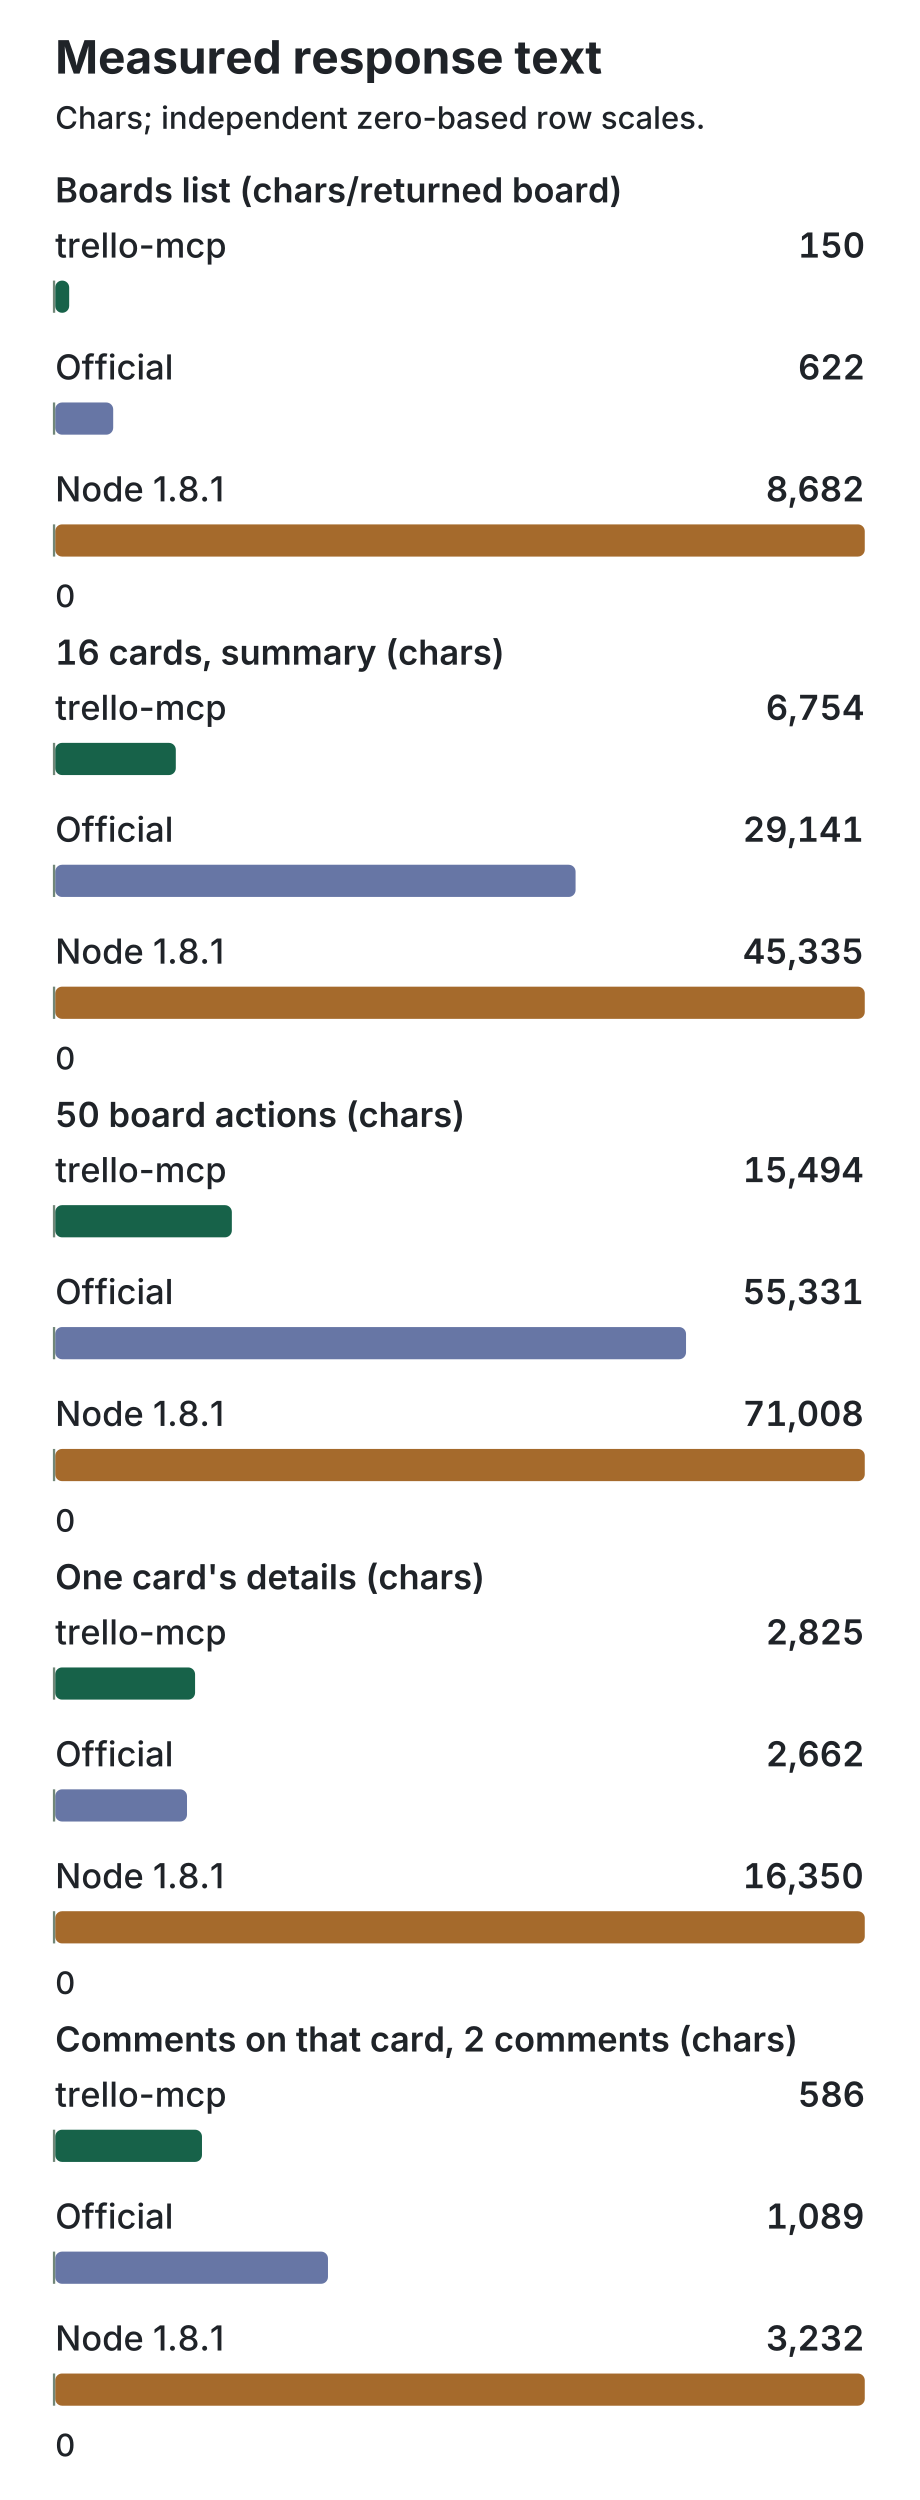
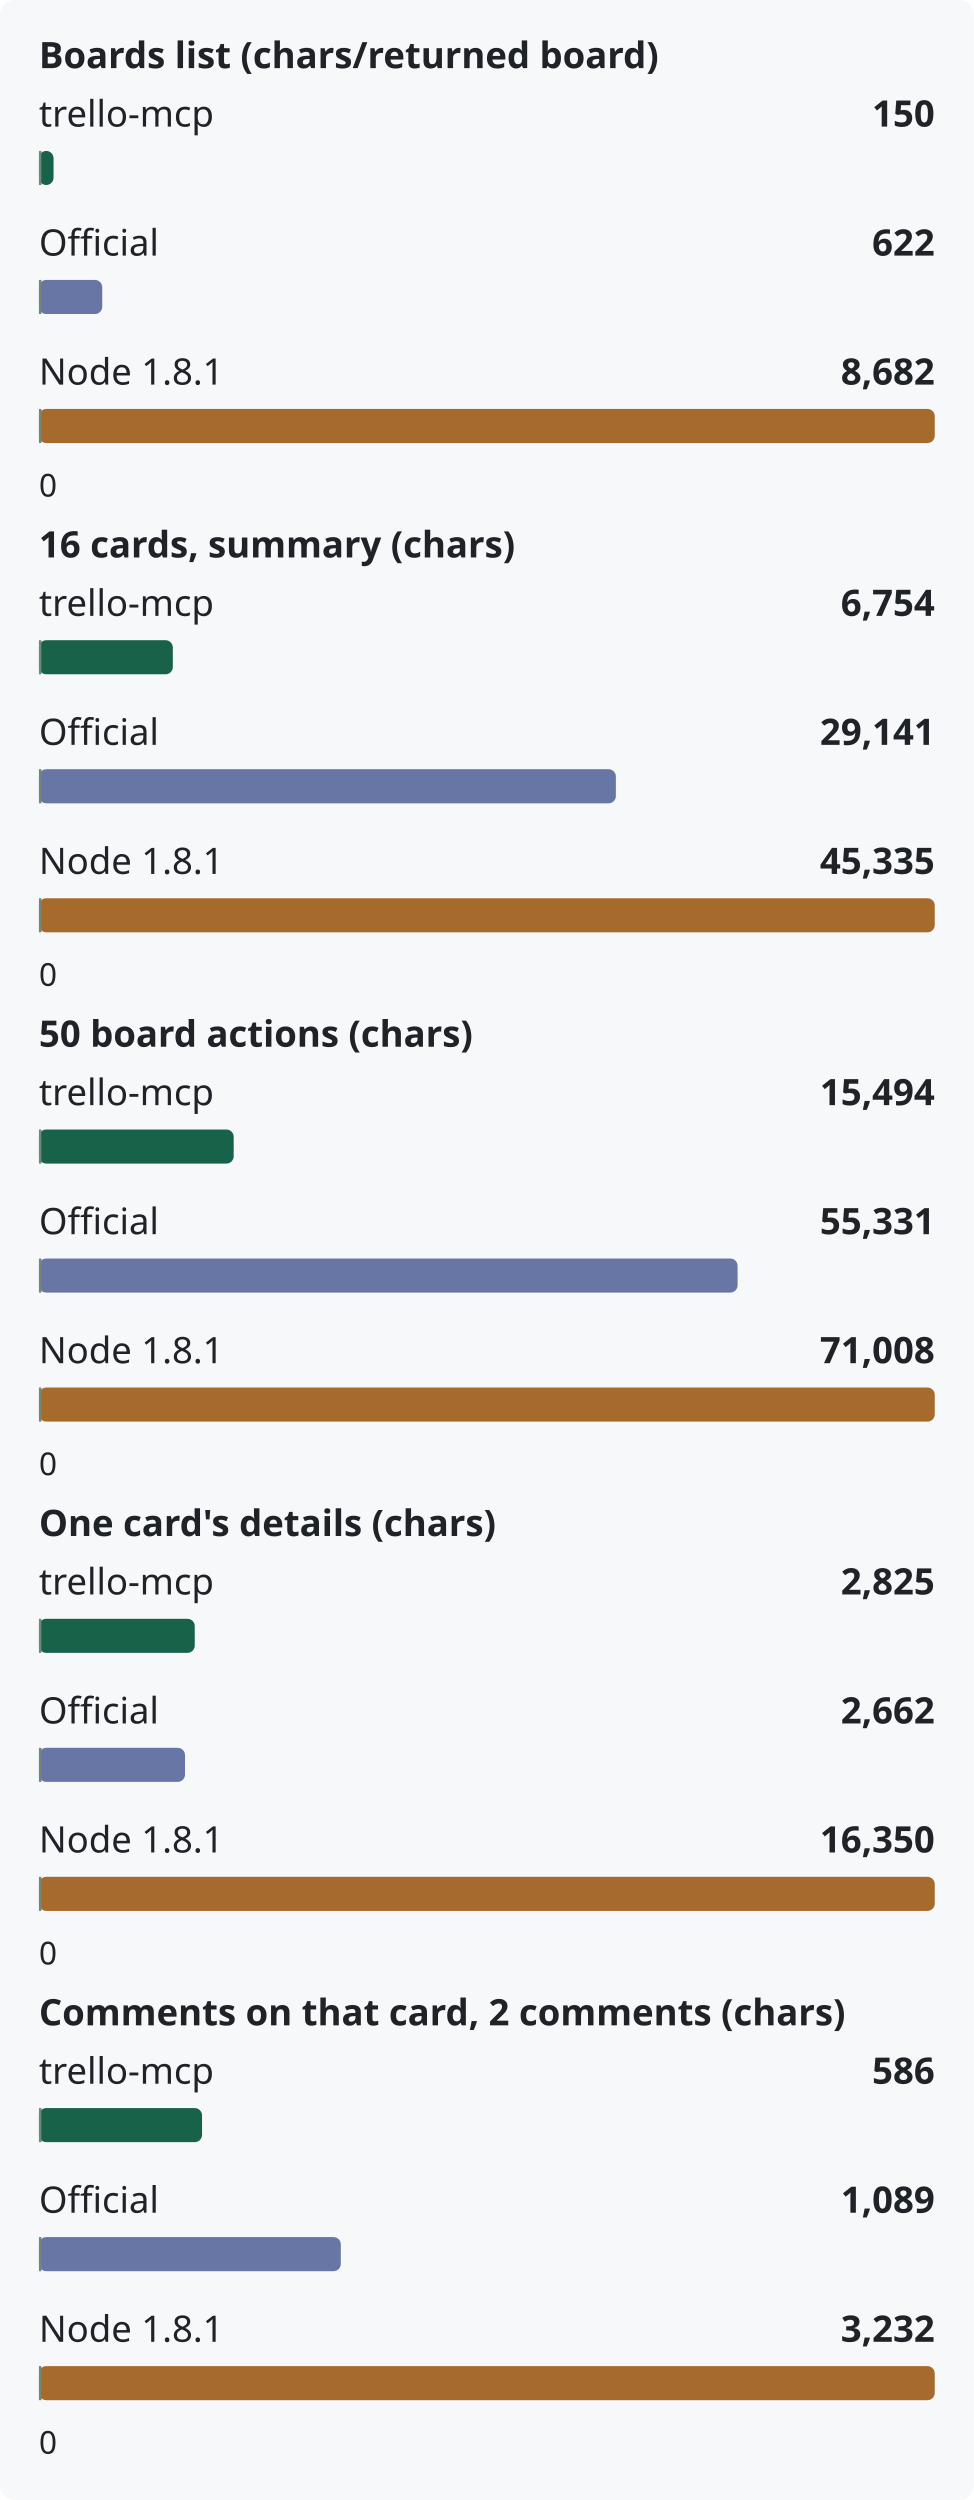
- <svg xmlns="http://www.w3.org/2000/svg" width="400" height="1087" viewBox="0 0 400 1087" role="img" aria-labelledby="title desc">
-   <style>.text,.title,.sub,.group{fill:currentColor}.axis{fill:none;stroke-width:1}svg{color:#1f2328}.s0{fill:#176249}.s1{fill:#6776a5}.s2{fill:#a56a2c}.axis{stroke:#718778}</style>
-   <defs>
-     <path id="m2d" d="M805 724V533H143V724Z" />
-     <path id="m2e" d="M311-15q-62 0-105 42.5T163 132t43 105 105 43 104.5-43T458 132 415.5 27.5 311 -15Z" />
-     <path id="m30" d="M661-20Q401-20 257 180T113 744q0 362 144.5 564T661 1510t403.5-202T1209 744q0-363-143.5-563.5T661 -20Zm0 195q155 0 238.5 149T983 744q0 272-83.5 422T661 1316 422 1165.5 338 744t84-420T661 175Z" />
-     <path id="m31" d="M685 1490V0H459V1283H449L95 1025v229l326 236Z" />
-     <path id="m38" d="M644-20Q487-20 367.5 34t-187 148T113 397q0 94 39 174T259.5 704.5 414 773v8Q301 808 234 900.5T167 1113q0 114 61.5 203.5T398 1458t246 52q137 0 244.5-52t170-141.5T1121 1113q0-120-68-212.5T876 781v-8q83-15 151.5-68.5t109-133.5T1177 397q0-121-68.5-215T920 34 644 -20Zm0 185q137 0 218.5 68T944 412q0 115-85.5 189.5T644 676q-131 0-216-74T343 412q0-111 81-179t220-68Zm0 692q110 0 182.5 65T899 1092t-71 168-184 63q-115 0-185-63t-70-168 71-170 184-65Z" />
-     <path id="m3b" d="M125-371l88 585H450L285-371ZM336 772q-62 0-105 42.5T188 919t43 105 105 43 104.5-43T483 919 440.5 814.5 336 772Z" />
-     <path id="m43" d="M784-20Q590-20 438.5 72T200 335 113 744q0 239 87.5 410.5t239 263.5T784 1510q157 0 287-59.5t216-172T1398 1008H1169q-28 142-135.5 218T786 1302q-128 0-229-64.5t-159.5-189T339 744q0-181 58.5-305T557 251.5 786 188q140 0 247.5 76.5T1169 483h230q-23-148-106.5-261t-214-177.5T784 -20Z" />
-     <path id="m4e" d="M165 0V1490H428L989 603q35-56 82-139.5T1168 273q-8 108-11.5 206.5T1153 642v848h231V0H1120L617 793q-37 59-70.5 117T473 1040.5 379 1213q7-140 12-250t5-168V0Z" />
-     <path id="m4f" d="M786-20Q593-20 440.5 72t-240 263T113 744q0 239 87.5 410.5t240 263.5T786 1510t344.5-92 239-263.5T1457 744q0-238-87.5-409.5t-239-263T786 -20Zm0 208q127 0 227.5 64t159 188T1231 744q0 181-58.5 305.5t-159 188.5T786 1302q-128 0-229-64T397.5 1049.5 339 744q0-180 58.5-304T557 252t229-64Z" />
-     <path id="m61" d="M461-25Q354-25 268.5 14.5T133 130 83 316q0 95 37 156.5t99 97T357.5 623 513 650q148 17 215 29.5T795 751v6q0 93-54.5 144.5T581 953q-110 0-173-48T322 800L115 854q38 100 109 161t162.5 89T578 1132q67 0 143-16t143-57.5T973 940t42-198V0H802V153H791Q758 87 677.5 31T461 -25Zm49 177q89 0 153 35.5T761.5 280 796 403V546q-16-16-68.5-27.5T617 499t-92-12q-93-13-159.5-50.5T299 313q0-80 59.5-120.5T510 152Z" />
-     <path id="m62" d="M703-22Q601-22 537 12.5T436.5 93 380 175H362V0H148V1490H368V936h12q19 34 54.5 80.5t99.5 81T703 1132q134 0 239.5-68T1109 867t61-311q0-180-60-310T944.5 47 703 -22ZM654 165q96 0 160.5 52T912 358t33 200q0 110-32.5 197.5T815.5 894 654 945q-142 0-216-106.5T364 558q0-175 75-284T654 165Z" />
-     <path id="m63" d="M618-23Q460-23 343 49T161 250.5 96 553q0 174 65 304.5T343 1060t275 72q174 0 300.5-87.5T1086 802L877 752q-23 87-89.5 140.5T619 946q-101 0-167.5-53t-99-142.5T320 553q0-107 32.5-195.5t99-141.5T619 163q104 0 172 55.5T881 365l208-50Q1048 157 921 67T618 -23Z" />
-     <path id="m64" d="M564-22Q428-22 322.5 47t-166 199T96 556q0 182 61 311t166.5 197T564 1132q104 0 168-34.5t99.5-81T886 936h12v554h220V0H904V175H886q-20-36-56.5-82T729 12.5 564 -22Zm48 187q140 0 215 109t75 284q0 174-74 280.5T612 945q-97 0-161.5-51t-97-138.5T321 558q0-111 33-200t98-141 160-52Z" />
-     <path id="m65" d="M630-23Q465-23 345 48T160.5 248 96 551q0 172 63.5 303T339 1058.5 611 1132q127 0 241.5-56.5t186-180T1110 570V492H317q6-162 92-247.5T632 159q92 0 158.5 40T886 317l207-49Q1053 137 931 57T630 -23ZM318 656H892q-12 132-82.5 213T612 950q-132 0-208.5-86.5T318 656Z" />
-     <path id="m66" d="M702 1118V939H452V0H232V939H20v179H232v128q0 104 46.5 174t122 105T565 1560q66 0 113.5-10.5T749 1530l-51-178q-16 4-40 10t-58 6q-79 0-113.5-39T452 1216v-98Z" />
-     <path id="m68" d="M368 662V0H148V1490H366V917q53 111 138 163t200 52q171 0 276-107.5T1085 710V0H864V683q0 121-63 189T628 940q-112 0-186-72.5T368 662Z" />
-     <path id="m69" d="M148 0V1118H368V0ZM259 1289q-57 0-97.5 38T121 1419q0 55 40.5 93t97.5 38 98-38 41-93q0-54-41-92t-98-38Z" />
-     <path id="m6c" d="M368 1490V0H148V1490Z" />
-     <path id="m6d" d="M148 0V1118H357l5-209q43 116 129 172t186 56q109 0 181-62T963 902q42 113 138.5 174t215.5 61q99 0 179-43t127.5-128T1671 754V0H1451V732q0 112-62.5 162T1241 944q-104 0-163.5-64T1018 716V0H801V746q0 90-57.5 144T597 944q-92 0-160.5-63.5T368 695V0Z" />
-     <path id="m6e" d="M368 662V0H148V1118H358l1-215q52 118 139.5 173.5T704 1132q171 0 275.5-107.5T1084 710V0H864V683q0 121-63 189T628 940q-112 0-186-72.5T368 662Z" />
-     <path id="m6f" d="M618-23Q461-23 343.5 49T161 250.5 96 553q0 174 65 304.5T343.5 1060 618 1132q158 0 275.5-72T1076 857.5 1141 553q0-173-65-302.5T893.5 49 618 -23Zm0 186q102 0 168.5 53.5t99 142T918 553q0 107-32.5 196.5t-99 143T618 946q-101 0-167-53.5t-98.5-143T320 553q0-106 32.5-194.5t98.5-142T618 163Z" />
-     <path id="m70" d="M148-418V1118H362V936h18q19 34 54.5 80.5t99.5 81T703 1132q134 0 239.5-68T1109 867t61-311q0-180-60-310T944.5 47 703 -22Q601-22 537 12.5T436.5 93 380 175H368V-418ZM654 165q96 0 160.5 52T912 358t33 200q0 110-32.5 197.5T815.5 894 654 945q-142 0-216-106.5T364 558q0-175 75-284T654 165Z" />
-     <path id="m72" d="M148 0V1118H361V938h12q30 91 107.5 143.5T656 1134q21 0 48.5-2t44.5-4V918q-12 3-46 7.5T634 930q-115 0-190.5-70.5T368 679V0Z" />
-     <path id="m73" d="M549-23Q367-23 247.5 55.5T98 283l207 43q45-171 246-171 107 0 169.5 44.5T783 306q0 106-157 141L438 490Q130 559 130 799q0 100 55.5 175t153 116.5T563 1132q181 0 284-77.5T986 853L789 810q-21 59-73 103.5T565 958q-91 0-152-41T352 813q0-56 40.5-90.5T525 667l180-40q305-69 305-302 0-102-58.5-180.5T789 21.5 549 -23Z" />
-     <path id="m74" d="M626 1118V939H403V302q0-67 28.5-98.5T525 172q18 0 45.5 4t47.5 8L657 8Q622-4 581.5-9.5T503 -15Q351-15 267 63.5T183 284V939H20v179H183v266H403V1118Z" />
-     <path id="m77" d="M393 0 57 1118H289L412 655q23-90 49.5-197.5T514 219q26 126 52 234t51 202l123 463H960l122-463q23-91 49-198.5T1183 221q25 127 51 234t50 200l123 463h234L1304 0H1083L945 481q-25 88-49 186.5T849 867q-24-101-48-200.5T752 481L614 0Z" />
-     <path id="m7a" d="M124 0V150L726 916v10H143v192h858V956L422 202V192h599V0Z" />
-     <path id="s27" d="M232 887l-27 603H462L435 887Z" />
-     <path id="s28" d="M186 607q0 164 33 343t91 344 134 287H687q-74-156-127-324.5T478.5 922 450 607q0-132 24.5-265.5t77-285T687 -279H444Q316-67 251 158.5T186 607Z" />
-     <path id="s29" d="M77-279Q161-92 213.5 60T290 345t24 262q0 149-28.5 315t-82 334.5T77 1581H320q76-121 134-286t91-344.5T578 607q0-225-66-450.5T320 -279Z" />
-     <path id="s2c" d="M74-383l88 603H430L256-383Z" />
-     <path id="s2f" d="M742 1560 262-224H34L514 1560Z" />
-     <path id="s30" d="M663-20Q391-20 250 180.5T109 744q0 362 141.5 564T663 1510q270 0 411.5-202T1216 744q0-363-141-563.5T663 -20Zm0 224q144 0 217.5 137T954 744q0 268-73.5 405.5T663 1287q-145 0-218.5-137.5T371 744q0-266 73.5-403T663 204Z" />
-     <path id="s31" d="M193 0V218H588V1252H578L230 1002v254l327 234H853V218h318V0Z" />
-     <path id="s32" d="M158 0V192L675 701Q784 812 841 891t57 174q0 105-70.5 166T651 1292q-112 0-179-66.5T405 1044H150q0 141 64.5 246T393 1452.5 654 1510q149 0 262-56t176-153.5 63-222.5q0-82-31.5-162T1012 737 787 498L528 234V223h649V0Z" />
-     <path id="s33" d="M657-20Q500-20 378.5 33.5T187 183 113 404H382q6-92 84-146t191-54q120 0 197 62t77 161q0 102-79.5 166.5T630 658H498V864H630q116 0 189 60t73 158q0 95-63.5 152.5T660 1292q-103 0-179.5-54T401 1089H144q2 124 71.5 219t186 148.5T662 1510q149 0 259-56t170.5-149.5T1152 1098q0-126-74-211T883 775V763q156-22 239.5-116T1206 413q0-125-71-223T940 36 657 -20Z" />
-     <path id="s34" d="M84 277V490L717 1490h332V497h192V277H1049V0H793V277ZM798 497v689H786L357 509V497Z" />
-     <path id="s35" d="M648-20Q502-20 387.5 35T206 185.5 135 404H395q5-92 78-149.5T648 197q119 0 196.5 80T922 483q0 127-79.5 209.5T640 775q-68 0-132.5-25.5T405 683L163 722l78 768h862V1266H462L420 870h8q42 49 117.5 80.5T711 982q135 0 241.5-63.5t167.5-175T1181 489q0-148-68-263T925 45.5 648 -20Z" />
-     <path id="s36" d="M678-20Q571-20 470 16.5T287.5 136 158 358 110 702q0 255 71.5 435.5T384 1414t310 96q139 0 247-55t175.5-150 83.5-216H938q-21 85-84 137.5T694 1279q-156 0-240-135T370 772h11q54 97 152.5 151.5T752 978q131 0 235.5-62.5T1153 743t61-251q0-147-67-262.5T959.5 47 678 -20Zm-1 217q79 0 142 38.5t99.5 104T955 487q0 80-35.5 145t-98 103T680 773 537.5 733.5 437 628.5 400 486q0-79 36-144.5t98.5-105T677 197Z" />
-     <path id="s37" d="M257 0 891 1256v10H155v224H1169V1260L535 0Z" />
-     <path id="s38" d="M662-20Q500-20 375.5 34t-195 149T110 399q0 93 41 172T262.5 703 421 771v9Q306 806 235 898t-71 213q0 115 64.5 205t177 142T662 1510q143 0 255.5-52T1095 1316t65-205q0-121-71.5-213T904 780v-9q86-15 156.5-68T1173 571t42-172q0-121-71-216T948 34 662 -20Zm0 206q126 0 201.5 64T939 418q0 107-79 176T662 663q-121 0-199.5-69T384 418q0-104 75.5-168T662 186Zm0 679q103 0 170 61t67 159q0 97-66 156t-171 59q-106 0-171.5-59T425 1085t66.5-158.5T662 865Z" />
-     <path id="s39" d="M632-21Q492-21 383 34T207 185 124 403H388q20-86 83-139.5T632 210q155 0 239 135.5T955 719H945q-54-95-152.5-150.5T573 513q-131 0-235.5 62.5T171.5 748 110 998q0 147 67.5 264t189 184T649 1511q105-1 206-37.5T1037 1354t129-221.5T1214 789q0-256-71.5-437T940.5 75 632 -21Zm12 739q80 0 143.5 39.5T888.5 863 926 1007q0 76-36 141.5t-99 105T648 1293q-79 0-142-38.5t-99.5-104T370 1004t35.5-145.5T503 756t141-38Z" />
-     <path id="s42" d="M150 0V1490H720q161 0 267.5-50.5t160-138T1201 1103q0-136-75.5-214T941 786V771q79-4 152-48t119.5-124T1259 406q0-116-56-208T1034.5 53 751 0ZM417 223H709q148 0 213.5 57T988 426q0 100-73 168T718 662H417Zm0 632H686q106 0 177 57.5T934 1069q0 87-61 143t-181 56H417Z" />
-     <path id="s43" d="M785-20Q589-20 435 71T192 333 103 744q0 241 89.5 412.5T436 1419t349 91q163 0 296.5-61T1302 1272.5 1413 994H1144q-25 132-123 204.5T789 1271q-183 0-300.5-136.5T371 744q0-257 118-391T788 219q134 0 232.5 72.5T1144 496h270q-21-143-103-260T1095 49.5 785 -20Z" />
-     <path id="s4f" d="M788-20Q592-20 437.5 71T193 333 103 744q0 241 90 412.5T437.5 1419 788 1510q195 0 349.5-91t244-262.5T1471 744t-89.5-411.5T1137.5 71 788 -20Zm0 239q182 0 298 135t116 390q0 256-116 391.5T788 1271q-183 0-300-135.5T371 744q0-254 117-389.5T788 219Z" />
-     <path id="s61" d="M450-23Q344-23 259 15.5T125 129 76 314q0 126 61.5 195.5t159 101T502 653q146 16 211 29.5T778 754v5q0 82-50 127.5T583 932q-98 0-156-43t-78-98L108 840q49 148 177.5 220T582 1132q79 0 159.5-18.5t147.5-62 108-118T1038 747V0H789V154H779Q742 82 661 29.5T450 -23Zm67 193q120 0 191.5 69T780 401V533q-18-14-64-24.5t-97.5-18T533 478q-88-12-146.5-48T328 317q0-72 53-109.5T517 170Z" />
-     <path id="s62" d="M728-20q-96 0-159.5 32.5T467 91t-58 86H392V0H138V1490H398V933h11q19 39 56 85.5t101 80T729 1132q129 0 233.5-66t166-194.5T1190 557q0-184-60.5-313T965 47.5 728 -20ZM658 194q130 0 197.5 103.5T923 558q0 156-66.5 258T658 918q-129 0-197-98.5T393 558t69-263.5T658 194Z" />
-     <path id="s63" d="M623-23Q460-23 340 49.5t-185.5 202T89 553q0 174 65.5 304.5T340 1060t283 72q187 0 316.5-93.5T1105 781L862 730q-21 87-82 139T625 921q-136 0-203.5-105T354 554q0-103 30-186t90-131.5T625 188q96 0 157.5 54.5T865 387l243-51Q1072 169 942 73T623 -23Z" />
-     <path id="s64" d="M550-20Q418-20 313.5 47.5T149 244 89 557q0 186 61 314.5T315.5 1066 549 1132q100 0 163.5-33.5t100.5-80T870 933h11v557h260V0H886V177H870q-21-40-59-86T709.5 12.5 550 -20Zm71 214q127 0 196 100.5T886 558 817.5 819.5 621 918q-132 0-199-102T355 558q0-157 67.5-260.5T621 194Z" />
-     <path id="s65" d="M632-23Q463-23 341.5 48t-187 200T89 552q0 172 64.5 302.5t183 204T615 1132q136 0 252.5-59.5t187.5-184T1126 568V486H348q5-149 83.5-227T635 181q86 0 147.5 37T870 326l239-49Q1069 142 943.5 59.5T632 -23ZM349 663H873q-12 120-76.5 192.5T616 928q-119 0-188.5-76.5T349 663Z" />
-     <path id="s68" d="M398 655V0H138V1490H394V911q102 221 339 221 173 0 278-110t105-311V0H855V671q0 112-58 176T637 911q-104 0-171.5-67T398 655Z" />
-     <path id="s69" d="M138 0V1118H398V0ZM268 1276q-62 0-106.5 41.5T117 1419q0 59 44.5 100.5T268 1561q63 0 107.5-41.5T420 1419q0-60-44.5-101.5T268 1276Z" />
-     <path id="s6c" d="M398 1490V0H138V1490Z" />
-     <path id="s6d" d="M138 0V1118H382l8-213q44 119 130.5 175T707 1136q214 0 287-243 45 121 142 182t215 61q151 0 253-98t102-284V0H1446V714q0 104-57 152t-137 48q-95 0-149-59t-54-153V0H795V726q0 85-53 136.5T606 914q-86 0-147-58.5T398 685V0Z" />
-     <path id="s6e" d="M398 655V0H138V1118H384l3-223q100 237 346 237 173 0 277.5-110T1115 711V0H855V671q0 112-58 176T637 911q-104 0-171.5-67T398 655Z" />
-     <path id="s6f" d="M623-23Q460-23 340 49.5t-185.5 202T89 553q0 174 65.5 304.5T340 1060t283 72 283-72 186-202.5T1158 553q0-172-66-301.5T906 49.5 623 -23Zm0 211q91 0 151 49t90 132 30 185q0 103-30 186T774 872 623 921q-90 0-150-49T383.5 740 354 554q0-102 29.5-185T473 237t150-49Z" />
-     <path id="s72" d="M138 0V1118H390V931h12q30 97 105 149.5T678 1133q50 0 95-7V887q-16 4-52 8.5T650 900q-109 0-180.5-67.5T398 658V0Z" />
-     <path id="s73" d="M561-23Q368-23 242.5 59.5T88 294l243 46q44-164 235-164 96 0 152.5 38.5T775 310q0 95-151 128L433 479Q119 547 119 792q0 104 57 180t158.5 118T570 1132q190 0 300.5-79T1015 844L783 798q-20 58-70 99T573 938q-82 0-138-36.5T379 808q0-49 36.5-80.5T538 677l190-40q313-67 313-302 0-106-61-186.5T810.5 22.5 561 -23Z" />
-     <path id="s74" d="M655 1118V914H439V315q0-61 25.5-89.5T550 197q18 0 47 4.5t48 8.5L686 9Q643-4 598-9.5T512 -15Q351-15 265 65T179 293V914H20v204H179v266H439V1118Z" />
-     <path id="s75" d="M521-14Q348-14 243 96T138 407v711H398V447q0-112 58.5-176T617 207q104 0 171 67t67 189v655h261V0H869l-2 224Q767-14 521-14Z" />
-     <path id="s79" d="M127-399l61 203 31-8q88-24 147 4.5T445 -75L461-4 39 1118H317L521 510q24-73 42-145.5T597 219q19 74 38.5 146.5T680 510l211 608h275L686-144Q635-278 544-352t-243-74q-55 0-101.5 8T127 -399Z" />
-     <path id="b4d" d="M135 0V1490H603L845 806q15-47 34-123t39.5-163.5T956 351q17 80 37 167.5T1032 682t34 124l238 684h470V0H1467V703q0 56 2.5 143t5 187 3.5 194q-25-100-52.5-201T1373 840.5 1330 703L1083 0H826L575 703q-17 51-41.5 133T481 1016.5 427 1215q2-90 4.5-187.5t4.5-183T438 703V0Z" />
-     <path id="b61" d="M440-22Q280-22 174 62.5T68 313q0 125 60 196T284 613t206 43q144 14 207.5 29.5T761 756v5q0 71-45.5 110T586 910q-87 0-140-37.5T375 781L100 827q43 145 171.5 225T587 1132q120 0 228.5-38t177-121.5T1061 753V0H777V155H767Q726 77 645 27.5T440 -22Zm85 211q105 0 171.5 61T763 400V521q-18-13-58.5-22.5t-85.5-17T541 470q-83-12-134-47T356 321q0-65 47.5-98.5T525 189Z" />
-     <path id="b64" d="M537-19Q408-19 305 47.5t-163.5 195T81 557q0 191 62 319t165 192 227 64q95 0 158-32t101.5-79T853 930h10v560h300V0H868V179H853q-21-45-60-90.5T691 12 537 -19Zm92 241q114 0 177 92t63 244-62.5 243T629 892q-118 0-179-93.5T389 558q0-148 61.5-242T629 222Z" />
-     <path id="b65" d="M633-22Q462-22 338 48T147.5 247 81 553q0 173 66.5 303t187 203T618 1132q146 0 265-62t189.5-188T1143 565V481H378q5-137 76-207t184-70q79 0 135.5 33.5T854 336l272-51Q1085 146 956.5 62T633 -22ZM380 669H854q-11 109-70 173T621 906q-108 0-170-66.5T380 669Z" />
-     <path id="b6e" d="M428 647V0H128V1118H411l4-231q47 117 133 181t215 64q174 0 279-112t105-309V0H847V659q0 104-53.5 163T645 881q-96 0-156.5-61.5T428 647Z" />
-     <path id="b6f" d="M628-22Q460-22 337 50.5t-189.5 202T81 554q0 173 66.5 303T337 1059.5 628 1132t291-72.5T1108.5 857 1175 554q0-172-66.5-301.5T919 50.5 628 -22Zm0 236q120 0 181 97t61 244q0 148-61 244.5T628 896 447.5 799.5 387 555q0-147 60.5-244T628 214Z" />
-     <path id="b70" d="M128-418V1118H423V930h14q20 44 58.5 91t102 79T756 1132q124 0 227-64t164.5-192T1209 557q0-186-60-314.5T986 47.5 754 -19q-91 0-154 31T497.5 88.5 437 179h-9V-418ZM662 222q117 0 178.5 94T902 558q0 147-61 240.5T662 892q-116 0-178.5-91T421 558t63-244 178-92Z" />
-     <path id="b72" d="M128 0V1118H418V923h12q31 103 103.5 156.5T700 1133q51 0 97-10V855q-20 6-58.5 10.5T667 870q-104 0-171.5-65T428 636V0Z" />
-     <path id="b73" d="M572-22Q370-22 238.5 64T78 306l279 48q43-156 224-156 86 0 135.5 32.5T766 313q0 85-144 115L429 468Q107 534 107 785q0 161 129 254t341 93q199 0 317-81t149-217L777 787q-18 57-66 93.5T581 917q-74 0-124-31.5T407 804q0-42 32.5-71.5T551 687l201-40q320-65 320-302 0-110-64-192.5T831 24 572 -22Z" />
-     <path id="b74" d="M683 1118V889H474V327q0-104 102-104 17 0 47.5 4.5T671 236L714 11Q664-4 614.5-10T520 -16Q352-16 263 65.5T174 301V889H20v229H174v266H474V1118Z" />
-     <path id="b75" d="M513-14Q339-14 233.5 98T128 407v711H428V459q0-104 54-163t148-59q96 0 156.5 61.5T847 471v647h301V0H864l-4 232Q813 113 726.5 49.5T513 -14Z" />
-     <path id="b78" d="M42 0 402 574 64 1118H388L489 942q30-56 56.5-110.5T597 724q25 53 51.5 108T707 942l105 176h318L785 570 1146 0H824L700 211q-31 54-58 108T590 425q-24-52-49.5-106T484 211L360 0Z" />
-     <g id="n0">
-       <use href="#m74" />
-       <use href="#m72" x="697" />
-       <use href="#m65" x="1489" />
-       <use href="#m6c" x="2692" />
-       <use href="#m6c" x="3208" />
-       <use href="#m6f" x="3724" />
-       <use href="#m2d" x="4961" />
-       <use href="#m6d" x="5908" />
-       <use href="#m63" x="7727" />
-       <use href="#m70" x="8909" />
-     </g>
-     <g id="n1">
-       <use href="#m4f" />
-       <use href="#m66" x="1570" />
-       <use href="#m66" x="2347" />
-       <use href="#m69" x="3124" />
-       <use href="#m63" x="3640" />
-       <use href="#m69" x="4822" />
-       <use href="#m61" x="5338" />
-       <use href="#m6c" x="6501" />
-     </g>
-     <g id="n2">
-       <use href="#m4e" />
-       <use href="#m6f" x="1549" />
-       <use href="#m64" x="2786" />
-       <use href="#m65" x="4052" />
-       <use href="#m31" x="5801" />
-       <use href="#m2e" x="6651" />
-       <use href="#m38" x="7272" />
-       <use href="#m2e" x="8561" />
-       <use href="#m31" x="9182" />
-     </g>
-   </defs>
-   <g class="title" transform="translate(24 32)scale(.009765625 -.009765625)">
-     <use href="#b4d" />
-     <use href="#b65" x="1908" />
-     <use href="#b61" x="3128" />
-     <use href="#b73" x="4317" />
-     <use href="#b75" x="5464" />
-     <use href="#b72" x="6739" />
-     <use href="#b65" x="7573" />
-     <use href="#b64" x="8793" />
-     <use href="#b72" x="10569" />
-     <use href="#b65" x="11403" />
-     <use href="#b73" x="12623" />
-     <use href="#b70" x="13770" />
-     <use href="#b6f" x="15061" />
-     <use href="#b6e" x="16317" />
-     <use href="#b73" x="17592" />
-     <use href="#b65" x="18739" />
-     <use href="#b74" x="20444" />
-     <use href="#b65" x="21194" />
-     <use href="#b78" x="22414" />
-     <use href="#b74" x="23602" />
-   </g>
-   <g class="sub" transform="translate(24 56)scale(.006591797 -.006591797)">
-     <use href="#m43" />
-     <use href="#m68" x="1502" />
-     <use href="#m61" x="2734" />
-     <use href="#m72" x="3897" />
-     <use href="#m73" x="4689" />
-     <use href="#m3b" x="5792" />
-     <use href="#m69" x="6984" />
-     <use href="#m6e" x="7500" />
-     <use href="#m64" x="8732" />
-     <use href="#m65" x="9998" />
-     <use href="#m70" x="11201" />
-     <use href="#m65" x="12467" />
-     <use href="#m6e" x="13670" />
-     <use href="#m64" x="14902" />
-     <use href="#m65" x="16168" />
-     <use href="#m6e" x="17371" />
-     <use href="#m74" x="18603" />
-     <use href="#m7a" x="19846" />
-     <use href="#m65" x="20991" />
-     <use href="#m72" x="22194" />
-     <use href="#m6f" x="22986" />
-     <use href="#m2d" x="24223" />
-     <use href="#m62" x="25170" />
-     <use href="#m61" x="26436" />
-     <use href="#m73" x="27599" />
-     <use href="#m65" x="28702" />
-     <use href="#m64" x="29905" />
-     <use href="#m72" x="31717" />
-     <use href="#m6f" x="32509" />
-     <use href="#m77" x="33746" />
-     <use href="#m73" x="35990" />
-     <use href="#m63" x="37093" />
-     <use href="#m61" x="38275" />
-     <use href="#m6c" x="39438" />
-     <use href="#m65" x="39954" />
-     <use href="#m73" x="41157" />
-     <use href="#m2e" x="42260" />
-   </g>
-   <g class="group" transform="translate(24 88)scale(.007324219 -.007324219)">
-     <use href="#s42" />
-     <use href="#s6f" x="1350" />
-     <use href="#s61" x="2597" />
-     <use href="#s72" x="3773" />
-     <use href="#s64" x="4586" />
-     <use href="#s73" x="5864" />
-     <use href="#s6c" x="7505" />
-     <use href="#s69" x="8041" />
-     <use href="#s73" x="8577" />
-     <use href="#s74" x="9702" />
-     <use href="#s28" x="10941" />
-     <use href="#s63" x="11705" />
-     <use href="#s68" x="12898" />
-     <use href="#s61" x="14152" />
-     <use href="#s72" x="15328" />
-     <use href="#s73" x="16141" />
-     <use href="#s2f" x="17266" />
-     <use href="#s72" x="18042" />
-     <use href="#s65" x="18855" />
-     <use href="#s74" x="20066" />
-     <use href="#s75" x="20789" />
-     <use href="#s72" x="22043" />
-     <use href="#s6e" x="22856" />
-     <use href="#s65" x="24109" />
-     <use href="#s64" x="25320" />
-     <use href="#s62" x="27114" />
-     <use href="#s6f" x="28392" />
-     <use href="#s61" x="29639" />
-     <use href="#s72" x="30815" />
-     <use href="#s64" x="31628" />
-     <use href="#s29" x="32906" />
-   </g>
-   <g class="text" transform="translate(24 112)scale(.007324219 -.007324219)">
-     <use href="#n0" />
-   </g>
-   <g class="text" transform="translate(347 112)scale(.007324219 -.007324219)">
-     <use href="#s31" />
-     <use href="#s35" x="1325" />
-     <use href="#s30" x="2650" />
-   </g>
-   <rect class="s0" x="24" y="122" width="6.082" height="14" rx="3" />
-   <g class="text" transform="translate(24 165)scale(.007324219 -.007324219)">
-     <use href="#n1" />
-   </g>
-   <g class="text" transform="translate(347 165)scale(.007324219 -.007324219)">
-     <use href="#s36" />
-     <use href="#s32" x="1325" />
-     <use href="#s32" x="2650" />
-   </g>
-   <rect class="s1" x="24" y="175" width="25.218" height="14" rx="3" />
-   <g class="text" transform="translate(24 218)scale(.007324219 -.007324219)">
-     <use href="#n2" />
-   </g>
-   <g class="text" transform="translate(333 218)scale(.007324219 -.007324219)">
-     <use href="#s38" />
-     <use href="#s2c" x="1325" />
-     <use href="#s36" x="1875" />
-     <use href="#s38" x="3200" />
-     <use href="#s32" x="4525" />
-   </g>
-   <rect class="s2" x="24" y="228" width="352.000" height="14" rx="3" />
-   <path class="axis" d="M23.5 122v14M23.5 175v14M23.5 228v14" />
-   <g class="sub" transform="translate(24 264)scale(.006591797 -.006591797)">
-     <use href="#m30" />
-   </g>
-   <g class="group" transform="translate(24 289)scale(.007324219 -.007324219)">
-     <use href="#s31" />
-     <use href="#s36" x="1325" />
-     <use href="#s63" x="3166" />
-     <use href="#s61" x="4359" />
-     <use href="#s72" x="5535" />
-     <use href="#s64" x="6348" />
-     <use href="#s73" x="7626" />
-     <use href="#s2c" x="8751" />
-     <use href="#s73" x="9817" />
-     <use href="#s75" x="10942" />
-     <use href="#s6d" x="12196" />
-     <use href="#s6d" x="14040" />
-     <use href="#s61" x="15884" />
-     <use href="#s72" x="17060" />
-     <use href="#s79" x="17873" />
-     <use href="#s28" x="19594" />
-     <use href="#s63" x="20358" />
-     <use href="#s68" x="21551" />
-     <use href="#s61" x="22805" />
-     <use href="#s72" x="23981" />
-     <use href="#s73" x="24794" />
-     <use href="#s29" x="25919" />
-   </g>
-   <g class="text" transform="translate(24 313)scale(.007324219 -.007324219)">
-     <use href="#n0" />
-   </g>
-   <g class="text" transform="translate(333 313)scale(.007324219 -.007324219)">
-     <use href="#s36" />
-     <use href="#s2c" x="1325" />
-     <use href="#s37" x="1875" />
-     <use href="#s35" x="3200" />
-     <use href="#s34" x="4525" />
-   </g>
-   <rect class="s0" x="24" y="323" width="52.441" height="14" rx="3" />
-   <g class="text" transform="translate(24 366)scale(.007324219 -.007324219)">
-     <use href="#n1" />
-   </g>
-   <g class="text" transform="translate(323 366)scale(.007324219 -.007324219)">
-     <use href="#s32" />
-     <use href="#s39" x="1325" />
-     <use href="#s2c" x="2650" />
-     <use href="#s31" x="3200" />
-     <use href="#s34" x="4525" />
-     <use href="#s31" x="5850" />
-   </g>
-   <rect class="s1" x="24" y="376" width="226.263" height="14" rx="3" />
-   <g class="text" transform="translate(24 419)scale(.007324219 -.007324219)">
-     <use href="#n2" />
-   </g>
-   <g class="text" transform="translate(323 419)scale(.007324219 -.007324219)">
-     <use href="#s34" />
-     <use href="#s35" x="1325" />
-     <use href="#s2c" x="2650" />
-     <use href="#s33" x="3200" />
-     <use href="#s33" x="4525" />
-     <use href="#s35" x="5850" />
-   </g>
-   <rect class="s2" x="24" y="429" width="352.000" height="14" rx="3" />
-   <path class="axis" d="M23.5 323v14M23.5 376v14M23.5 429v14" />
-   <g class="sub" transform="translate(24 465)scale(.006591797 -.006591797)">
-     <use href="#m30" />
-   </g>
-   <g class="group" transform="translate(24 490)scale(.007324219 -.007324219)">
-     <use href="#s35" />
-     <use href="#s30" x="1325" />
-     <use href="#s62" x="3166" />
-     <use href="#s6f" x="4444" />
-     <use href="#s61" x="5691" />
-     <use href="#s72" x="6867" />
-     <use href="#s64" x="7680" />
-     <use href="#s61" x="9474" />
-     <use href="#s63" x="10650" />
-     <use href="#s74" x="11843" />
-     <use href="#s69" x="12566" />
-     <use href="#s6f" x="13102" />
-     <use href="#s6e" x="14349" />
-     <use href="#s73" x="15602" />
-     <use href="#s28" x="17243" />
-     <use href="#s63" x="18007" />
-     <use href="#s68" x="19200" />
-     <use href="#s61" x="20454" />
-     <use href="#s72" x="21630" />
-     <use href="#s73" x="22443" />
-     <use href="#s29" x="23568" />
-   </g>
-   <g class="text" transform="translate(24 514)scale(.007324219 -.007324219)">
-     <use href="#n0" />
-   </g>
-   <g class="text" transform="translate(323 514)scale(.007324219 -.007324219)">
-     <use href="#s31" />
-     <use href="#s35" x="1325" />
-     <use href="#s2c" x="2650" />
-     <use href="#s34" x="3200" />
-     <use href="#s39" x="4525" />
-     <use href="#s34" x="5850" />
-   </g>
-   <rect class="s0" x="24" y="524" width="76.807" height="14" rx="3" />
-   <g class="text" transform="translate(24 567)scale(.007324219 -.007324219)">
-     <use href="#n1" />
-   </g>
-   <g class="text" transform="translate(323 567)scale(.007324219 -.007324219)">
-     <use href="#s35" />
-     <use href="#s35" x="1325" />
-     <use href="#s2c" x="2650" />
-     <use href="#s33" x="3200" />
-     <use href="#s33" x="4525" />
-     <use href="#s31" x="5850" />
-   </g>
-   <rect class="s1" x="24" y="577" width="274.286" height="14" rx="3" />
-   <g class="text" transform="translate(24 620)scale(.007324219 -.007324219)">
-     <use href="#n2" />
-   </g>
-   <g class="text" transform="translate(323 620)scale(.007324219 -.007324219)">
-     <use href="#s37" />
-     <use href="#s31" x="1325" />
-     <use href="#s2c" x="2650" />
-     <use href="#s30" x="3200" />
-     <use href="#s30" x="4525" />
-     <use href="#s38" x="5850" />
-   </g>
-   <rect class="s2" x="24" y="630" width="352.000" height="14" rx="3" />
-   <path class="axis" d="M23.5 524v14M23.5 577v14M23.5 630v14" />
-   <g class="sub" transform="translate(24 666)scale(.006591797 -.006591797)">
-     <use href="#m30" />
-   </g>
-   <g class="group" transform="translate(24 691)scale(.007324219 -.007324219)">
-     <use href="#s4f" />
-     <use href="#s6e" x="1574" />
-     <use href="#s65" x="2827" />
-     <use href="#s63" x="4554" />
-     <use href="#s61" x="5747" />
-     <use href="#s72" x="6923" />
-     <use href="#s64" x="7736" />
-     <use href="#s27" x="9014" />
-     <use href="#s73" x="9681" />
-     <use href="#s64" x="11322" />
-     <use href="#s65" x="12600" />
-     <use href="#s74" x="13811" />
-     <use href="#s61" x="14534" />
-     <use href="#s69" x="15710" />
-     <use href="#s6c" x="16246" />
-     <use href="#s73" x="16782" />
-     <use href="#s28" x="18423" />
-     <use href="#s63" x="19187" />
-     <use href="#s68" x="20380" />
-     <use href="#s61" x="21634" />
-     <use href="#s72" x="22810" />
-     <use href="#s73" x="23623" />
-     <use href="#s29" x="24748" />
-   </g>
-   <g class="text" transform="translate(24 715)scale(.007324219 -.007324219)">
-     <use href="#n0" />
-   </g>
-   <g class="text" transform="translate(333 715)scale(.007324219 -.007324219)">
-     <use href="#s32" />
-     <use href="#s2c" x="1325" />
-     <use href="#s38" x="1875" />
-     <use href="#s32" x="3200" />
-     <use href="#s35" x="4525" />
-   </g>
-   <rect class="s0" x="24" y="725" width="60.820" height="14" rx="3" />
-   <g class="text" transform="translate(24 768)scale(.007324219 -.007324219)">
-     <use href="#n1" />
-   </g>
-   <g class="text" transform="translate(333 768)scale(.007324219 -.007324219)">
-     <use href="#s32" />
-     <use href="#s2c" x="1325" />
-     <use href="#s36" x="1875" />
-     <use href="#s36" x="3200" />
-     <use href="#s32" x="4525" />
-   </g>
-   <rect class="s1" x="24" y="778" width="57.310" height="14" rx="3" />
-   <g class="text" transform="translate(24 821)scale(.007324219 -.007324219)">
-     <use href="#n2" />
-   </g>
-   <g class="text" transform="translate(323 821)scale(.007324219 -.007324219)">
-     <use href="#s31" />
-     <use href="#s36" x="1325" />
-     <use href="#s2c" x="2650" />
-     <use href="#s33" x="3200" />
-     <use href="#s35" x="4525" />
-     <use href="#s30" x="5850" />
-   </g>
-   <rect class="s2" x="24" y="831" width="352.000" height="14" rx="3" />
-   <path class="axis" d="M23.5 725v14M23.5 778v14M23.5 831v14" />
-   <g class="sub" transform="translate(24 867)scale(.006591797 -.006591797)">
-     <use href="#m30" />
-   </g>
-   <g class="group" transform="translate(24 892)scale(.007324219 -.007324219)">
-     <use href="#s43" />
-     <use href="#s6f" x="1509" />
-     <use href="#s6d" x="2756" />
-     <use href="#s6d" x="4600" />
-     <use href="#s65" x="6444" />
-     <use href="#s6e" x="7655" />
-     <use href="#s74" x="8908" />
-     <use href="#s73" x="9631" />
-     <use href="#s6f" x="11272" />
-     <use href="#s6e" x="12519" />
-     <use href="#s74" x="14288" />
-     <use href="#s68" x="15011" />
-     <use href="#s61" x="16265" />
-     <use href="#s74" x="17441" />
-     <use href="#s63" x="18680" />
-     <use href="#s61" x="19873" />
-     <use href="#s72" x="21049" />
-     <use href="#s64" x="21862" />
-     <use href="#s2c" x="23140" />
-     <use href="#s32" x="24206" />
-     <use href="#s63" x="26047" />
-     <use href="#s6f" x="27240" />
-     <use href="#s6d" x="28487" />
-     <use href="#s6d" x="30331" />
-     <use href="#s65" x="32175" />
-     <use href="#s6e" x="33386" />
-     <use href="#s74" x="34639" />
-     <use href="#s73" x="35362" />
-     <use href="#s28" x="37003" />
-     <use href="#s63" x="37767" />
-     <use href="#s68" x="38960" />
-     <use href="#s61" x="40214" />
-     <use href="#s72" x="41390" />
-     <use href="#s73" x="42203" />
-     <use href="#s29" x="43328" />
-   </g>
-   <g class="text" transform="translate(24 916)scale(.007324219 -.007324219)">
-     <use href="#n0" />
-   </g>
-   <g class="text" transform="translate(347 916)scale(.007324219 -.007324219)">
-     <use href="#s35" />
-     <use href="#s38" x="1325" />
-     <use href="#s36" x="2650" />
-   </g>
-   <rect class="s0" x="24" y="926" width="63.822" height="14" rx="3" />
-   <g class="text" transform="translate(24 969)scale(.007324219 -.007324219)">
-     <use href="#n1" />
-   </g>
-   <g class="text" transform="translate(333 969)scale(.007324219 -.007324219)">
-     <use href="#s31" />
-     <use href="#s2c" x="1325" />
-     <use href="#s30" x="1875" />
-     <use href="#s38" x="3200" />
-     <use href="#s39" x="4525" />
-   </g>
-   <rect class="s1" x="24" y="979" width="118.604" height="14" rx="3" />
-   <g class="text" transform="translate(24 1022)scale(.007324219 -.007324219)">
-     <use href="#n2" />
-   </g>
-   <g class="text" transform="translate(333 1022)scale(.007324219 -.007324219)">
-     <use href="#s33" />
-     <use href="#s2c" x="1325" />
-     <use href="#s32" x="1875" />
-     <use href="#s33" x="3200" />
-     <use href="#s32" x="4525" />
-   </g>
-   <rect class="s2" x="24" y="1032" width="352.000" height="14" rx="3" />
-   <path class="axis" d="M23.5 926v14M23.5 979v14M23.5 1032v14" />
-   <g class="sub" transform="translate(24 1068)scale(.006591797 -.006591797)">
-     <use href="#m30" />
-   </g>
+ <svg xmlns="http://www.w3.org/2000/svg" width="400" height="1027" viewBox="0 0 400 1027" role="img" aria-labelledby="title desc">
+   <style>svg{font-family:-apple-system,BlinkMacSystemFont,"Segoe UI","Noto Sans",Helvetica,Arial,sans-serif;font-size:15px;font-weight:500}text{fill:currentColor}.value,.group{font-weight:600}.value{font-variant-numeric:tabular-nums}.zero{font-size:13px}.axis{fill:none;stroke-width:1}svg{color:#1f2328}.panel{fill:#f6f8fa}.s0{fill:#176249}.s1{fill:#6776a5}.s2{fill:#a56a2c}.axis{stroke:#718778}</style>
+   <rect class="panel" x="0" y="0" width="400" height="1027" rx="6" />
+   <text x="16" y="28" class="group">Boards list (chars/returned board)</text>
+   <text x="16" y="52" class="name">trello-mcp</text>
+   <text x="384" y="52" class="value" text-anchor="end">150</text>
+   <rect class="s0" x="16" y="62" width="6" height="14" rx="3" />
+   <text x="16" y="105" class="name">Official</text>
+   <text x="384" y="105" class="value" text-anchor="end">622</text>
+   <rect class="s1" x="16" y="115" width="26" height="14" rx="3" />
+   <text x="16" y="158" class="name">Node 1.8.1</text>
+   <text x="384" y="158" class="value" text-anchor="end">8,682</text>
+   <rect class="s2" x="16" y="168" width="368" height="14" rx="3" />
+   <path class="axis" d="M16.5 62v14M16.5 115v14M16.5 168v14" />
+   <text x="16" y="204" class="zero">0</text>
+   <text x="16" y="229" class="group">16 cards, summary (chars)</text>
+   <text x="16" y="253" class="name">trello-mcp</text>
+   <text x="384" y="253" class="value" text-anchor="end">6,754</text>
+   <rect class="s0" x="16" y="263" width="55" height="14" rx="3" />
+   <text x="16" y="306" class="name">Official</text>
+   <text x="384" y="306" class="value" text-anchor="end">29,141</text>
+   <rect class="s1" x="16" y="316" width="237" height="14" rx="3" />
+   <text x="16" y="359" class="name">Node 1.8.1</text>
+   <text x="384" y="359" class="value" text-anchor="end">45,335</text>
+   <rect class="s2" x="16" y="369" width="368" height="14" rx="3" />
+   <path class="axis" d="M16.5 263v14M16.5 316v14M16.5 369v14" />
+   <text x="16" y="405" class="zero">0</text>
+   <text x="16" y="430" class="group">50 board actions (chars)</text>
+   <text x="16" y="454" class="name">trello-mcp</text>
+   <text x="384" y="454" class="value" text-anchor="end">15,494</text>
+   <rect class="s0" x="16" y="464" width="80" height="14" rx="3" />
+   <text x="16" y="507" class="name">Official</text>
+   <text x="384" y="507" class="value" text-anchor="end">55,331</text>
+   <rect class="s1" x="16" y="517" width="287" height="14" rx="3" />
+   <text x="16" y="560" class="name">Node 1.8.1</text>
+   <text x="384" y="560" class="value" text-anchor="end">71,008</text>
+   <rect class="s2" x="16" y="570" width="368" height="14" rx="3" />
+   <path class="axis" d="M16.5 464v14M16.5 517v14M16.5 570v14" />
+   <text x="16" y="606" class="zero">0</text>
+   <text x="16" y="631" class="group">One card's details (chars)</text>
+   <text x="16" y="655" class="name">trello-mcp</text>
+   <text x="384" y="655" class="value" text-anchor="end">2,825</text>
+   <rect class="s0" x="16" y="665" width="64" height="14" rx="3" />
+   <text x="16" y="708" class="name">Official</text>
+   <text x="384" y="708" class="value" text-anchor="end">2,662</text>
+   <rect class="s1" x="16" y="718" width="60" height="14" rx="3" />
+   <text x="16" y="761" class="name">Node 1.8.1</text>
+   <text x="384" y="761" class="value" text-anchor="end">16,350</text>
+   <rect class="s2" x="16" y="771" width="368" height="14" rx="3" />
+   <path class="axis" d="M16.5 665v14M16.5 718v14M16.5 771v14" />
+   <text x="16" y="807" class="zero">0</text>
+   <text x="16" y="832" class="group">Comments on that card, 2 comments (chars)</text>
+   <text x="16" y="856" class="name">trello-mcp</text>
+   <text x="384" y="856" class="value" text-anchor="end">586</text>
+   <rect class="s0" x="16" y="866" width="67" height="14" rx="3" />
+   <text x="16" y="909" class="name">Official</text>
+   <text x="384" y="909" class="value" text-anchor="end">1,089</text>
+   <rect class="s1" x="16" y="919" width="124" height="14" rx="3" />
+   <text x="16" y="962" class="name">Node 1.8.1</text>
+   <text x="384" y="962" class="value" text-anchor="end">3,232</text>
+   <rect class="s2" x="16" y="972" width="368" height="14" rx="3" />
+   <path class="axis" d="M16.5 866v14M16.5 919v14M16.5 972v14" />
+   <text x="16" y="1008" class="zero">0</text>
</svg>
